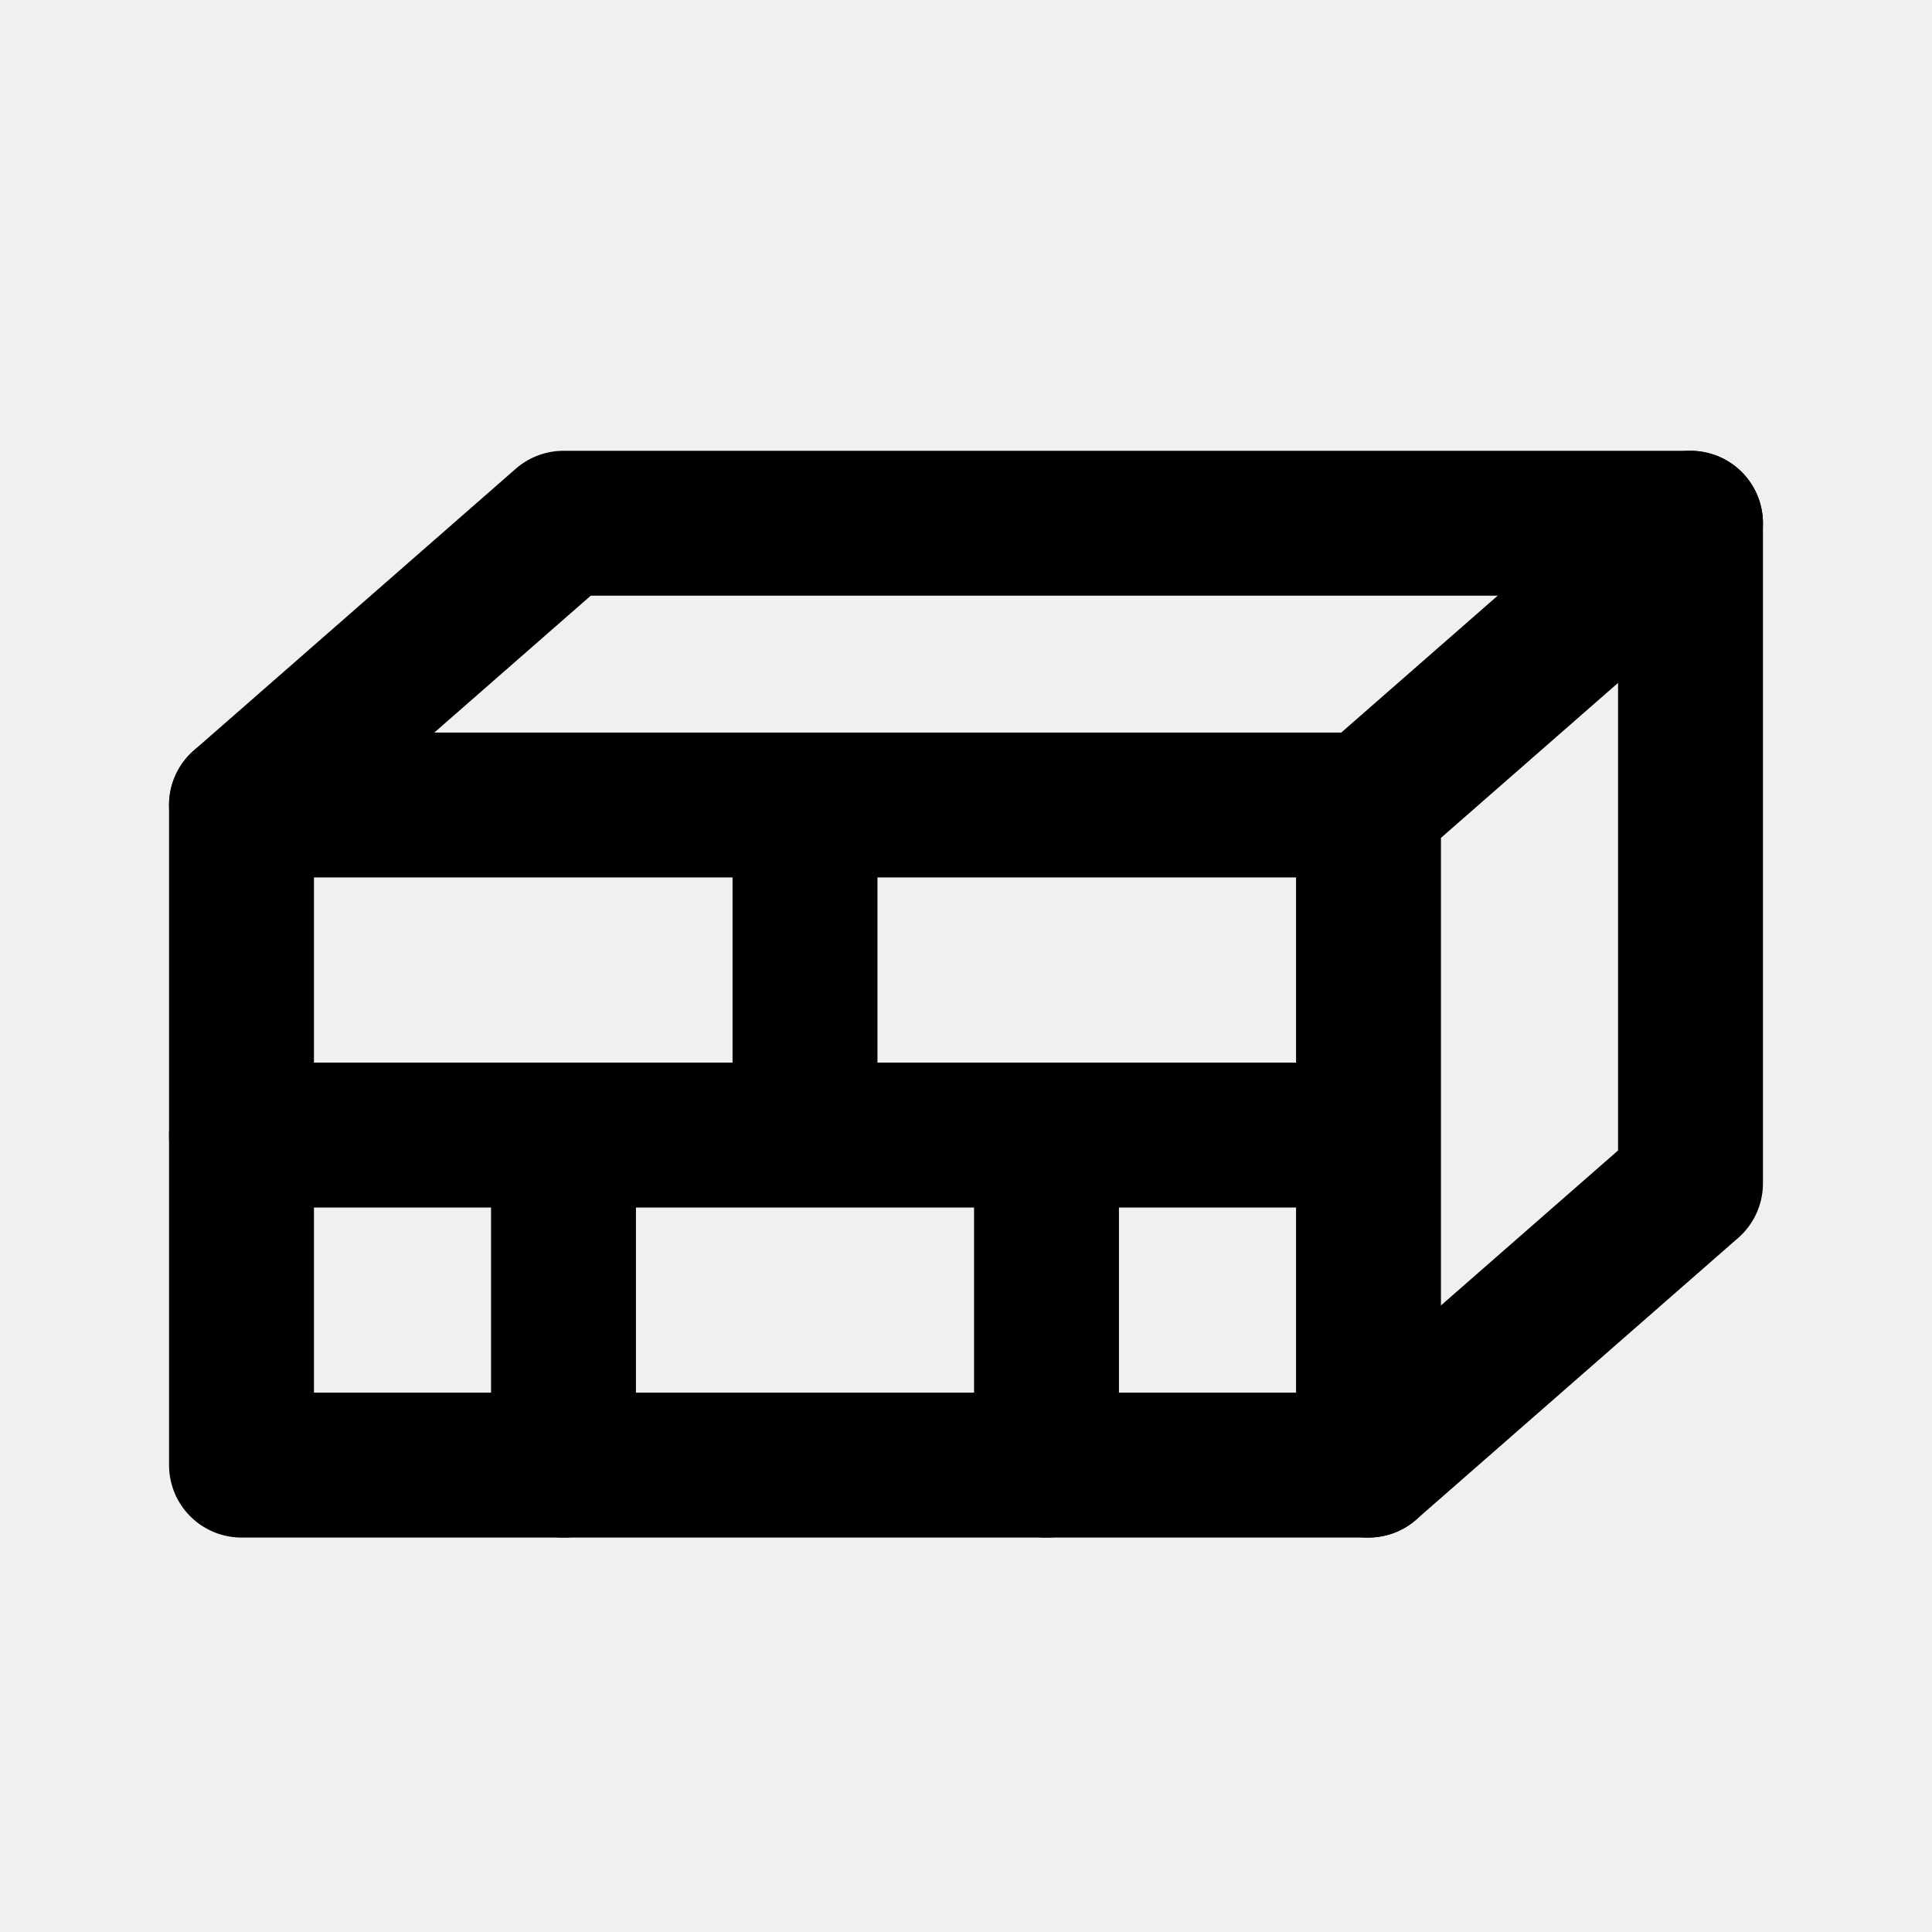
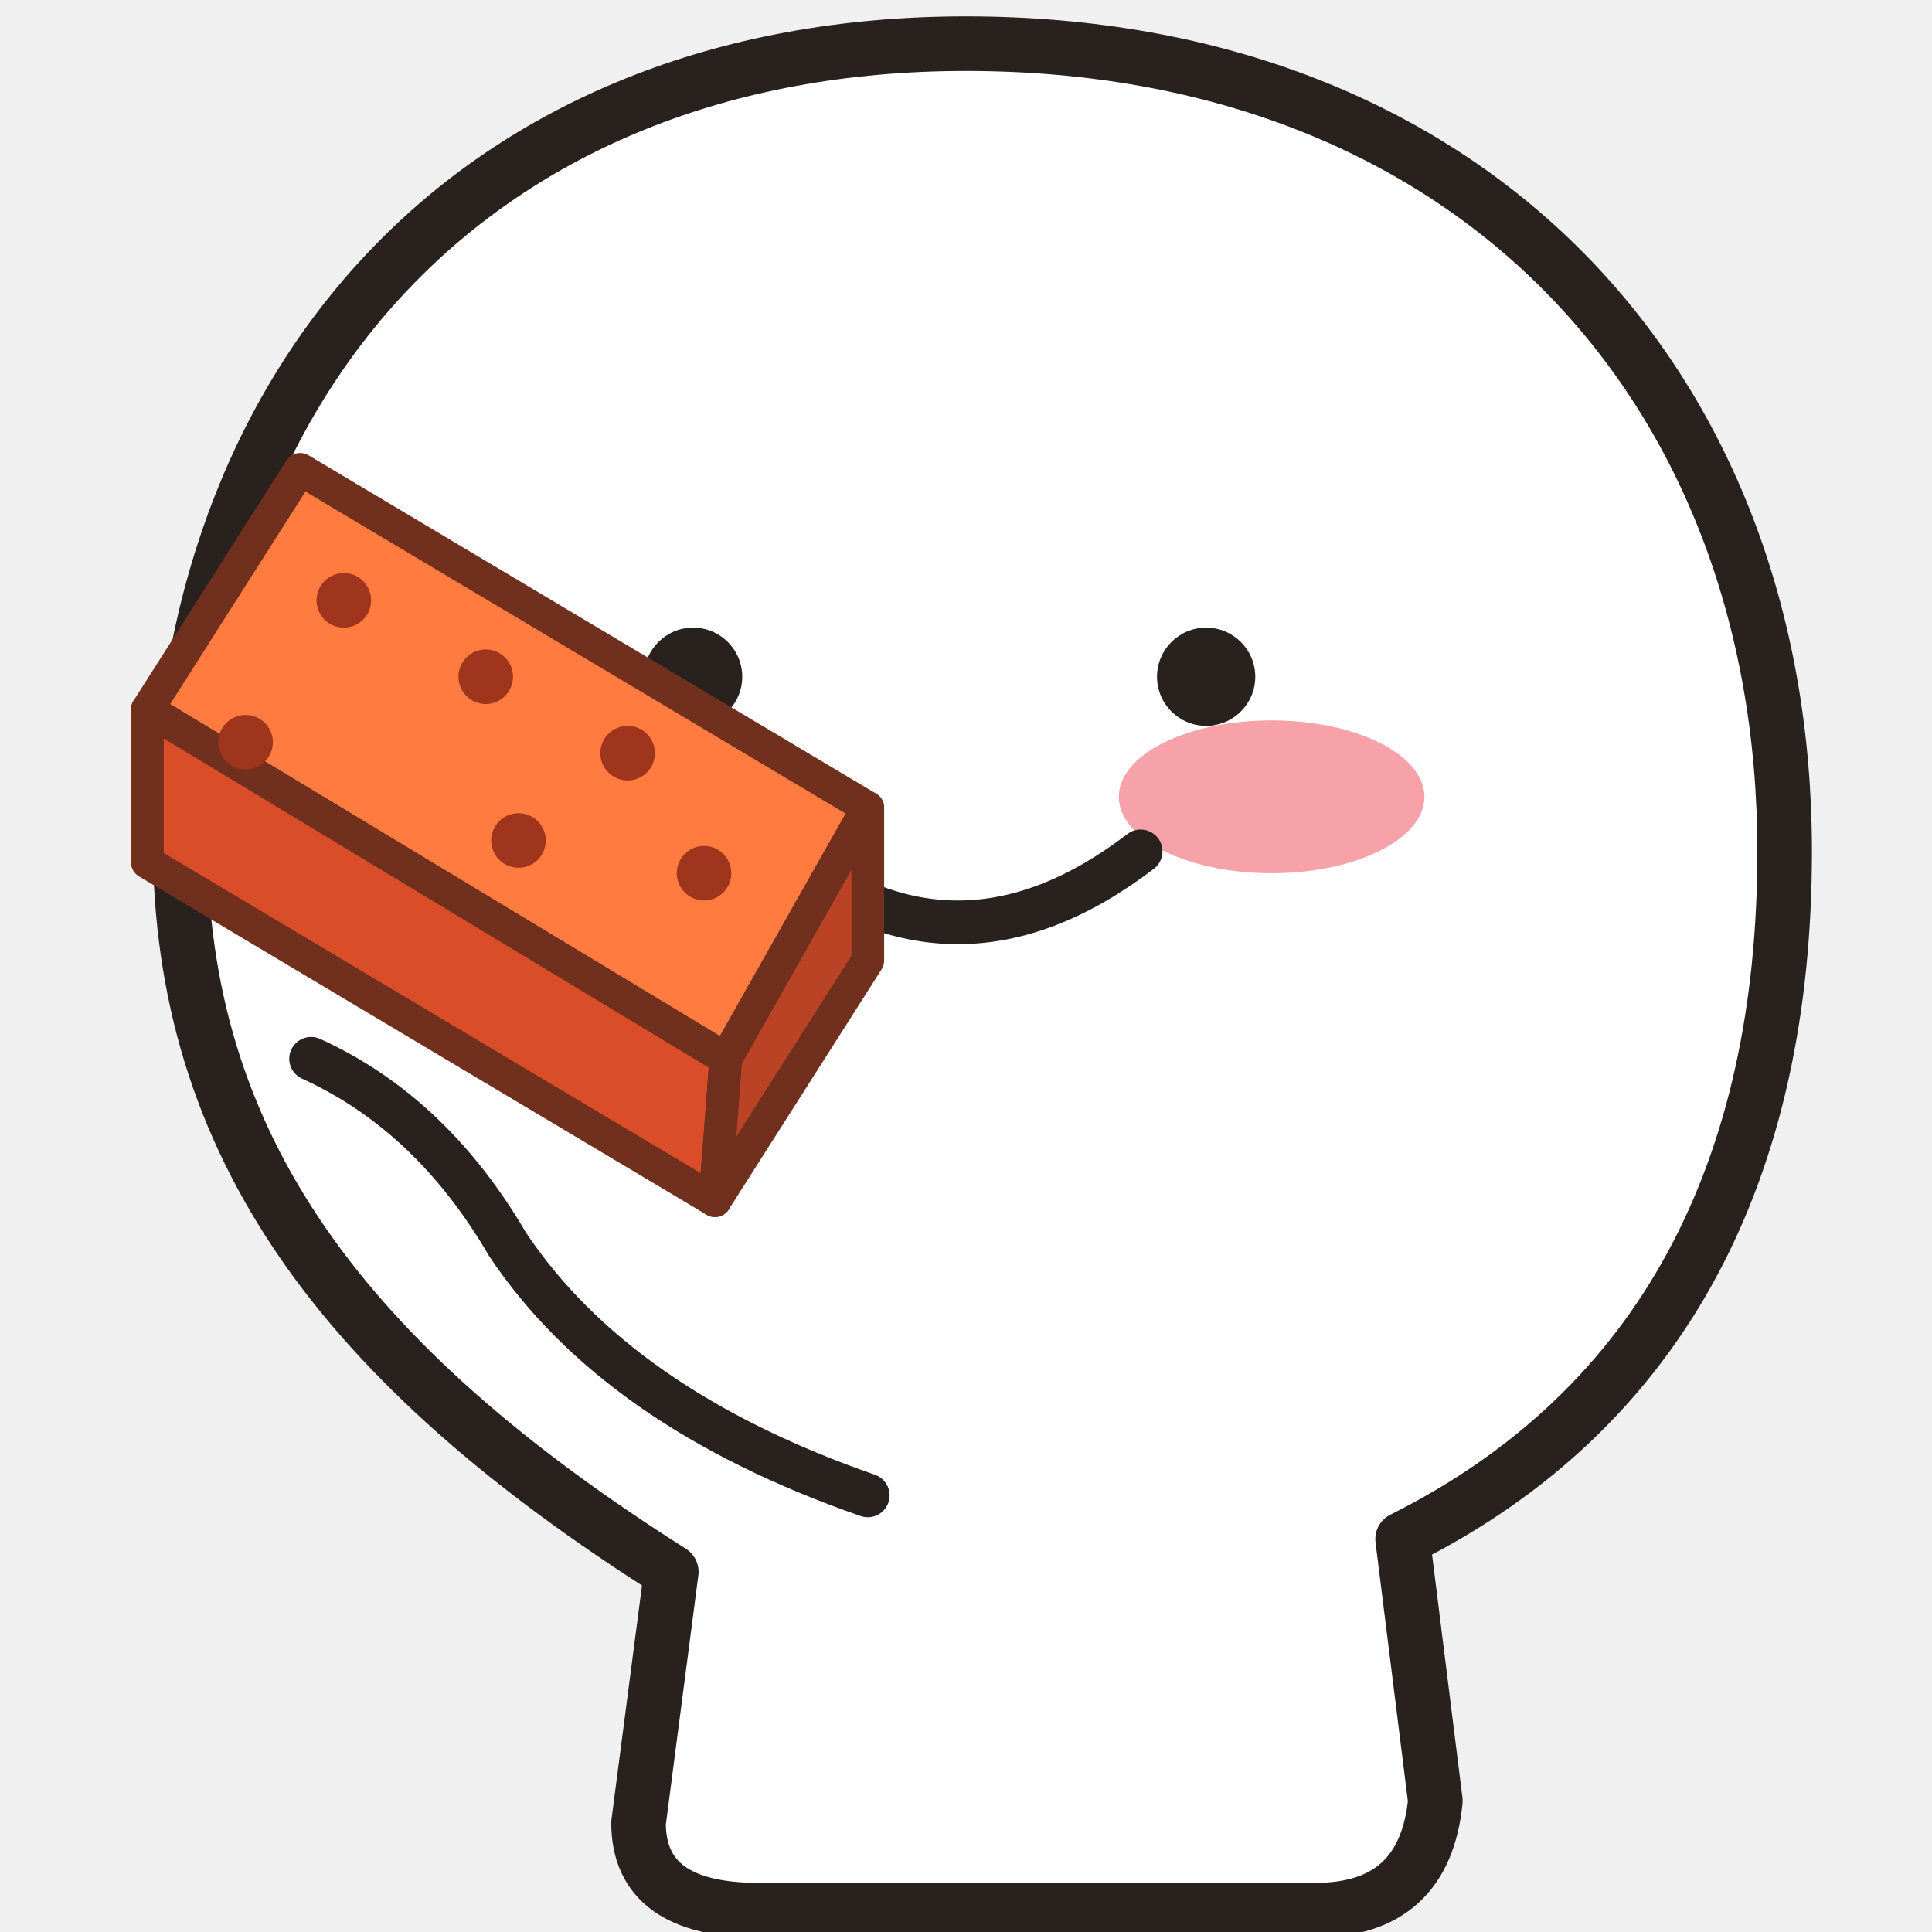
- <svg xmlns="http://www.w3.org/2000/svg" viewBox="0 0 24 24" fill="none" stroke="currentColor" stroke-width="1.8" stroke-linecap="round" stroke-linejoin="round">
-   <path d="M3 10 7 6.5h14v8.2L17 18.2H3z" />
-   <path d="M3 10h14v8.2M17 10l4-3.5M3 14.1h14M10 10v4.1M7 14.1v4.1M13 14.1v4.1" />
+ <svg xmlns="http://www.w3.org/2000/svg" viewBox="11.5 14 177 177">
+   <path d="M100 18 C55 18 28 49 28 91 C28 119 43 139 73 158 L70 181 Q70 189 81 189 H132 Q142 189 143 179 L140 155 C164 143 175 121 175 92 C175 49 146 18 100 18Z" fill="#FFF" stroke="#29211E" stroke-width="5" stroke-linejoin="round" />
+   <ellipse cx="69" cy="87" rx="14" ry="7" fill="#F7A1A8" />
+   <ellipse cx="128" cy="87" rx="14" ry="7" fill="#F7A1A8" />
+   <circle cx="75" cy="76" r="4.5" fill="#29211E" />
+   <circle cx="122" cy="76" r="4.5" fill="#29211E" />
+   <path d="M83 92 Q99 105 116 92" fill="none" stroke="#29211E" stroke-width="4" stroke-linecap="round" />
+   <path d="M40 111 Q51 116 58 128 Q68 143 91 151" fill="none" stroke="#29211E" stroke-width="4" stroke-linecap="round" />
+   <path d="M25 79 L39 57 L91 88 L78 111Z" fill="#FF7B3F" stroke="#71301E" stroke-width="3" stroke-linejoin="round" />
+   <path d="M25 79 L25 93 L77 124 L78 111Z" fill="#D94D28" stroke="#71301E" stroke-width="3" stroke-linejoin="round" />
+   <path d="M78 111 L91 88 L91 102 L77 124Z" fill="#BA4325" stroke="#71301E" stroke-width="3" stroke-linejoin="round" />
+   <g fill="#9F351D">
+     <circle cx="43" cy="69" r="2.5" />
+     <circle cx="56" cy="76" r="2.5" />
+     <circle cx="69" cy="83" r="2.5" />
+     <circle cx="59" cy="91" r="2.5" />
+     <circle cx="76" cy="94" r="2.5" />
+     <circle cx="34" cy="82" r="2.5" />
+   </g>
</svg>
